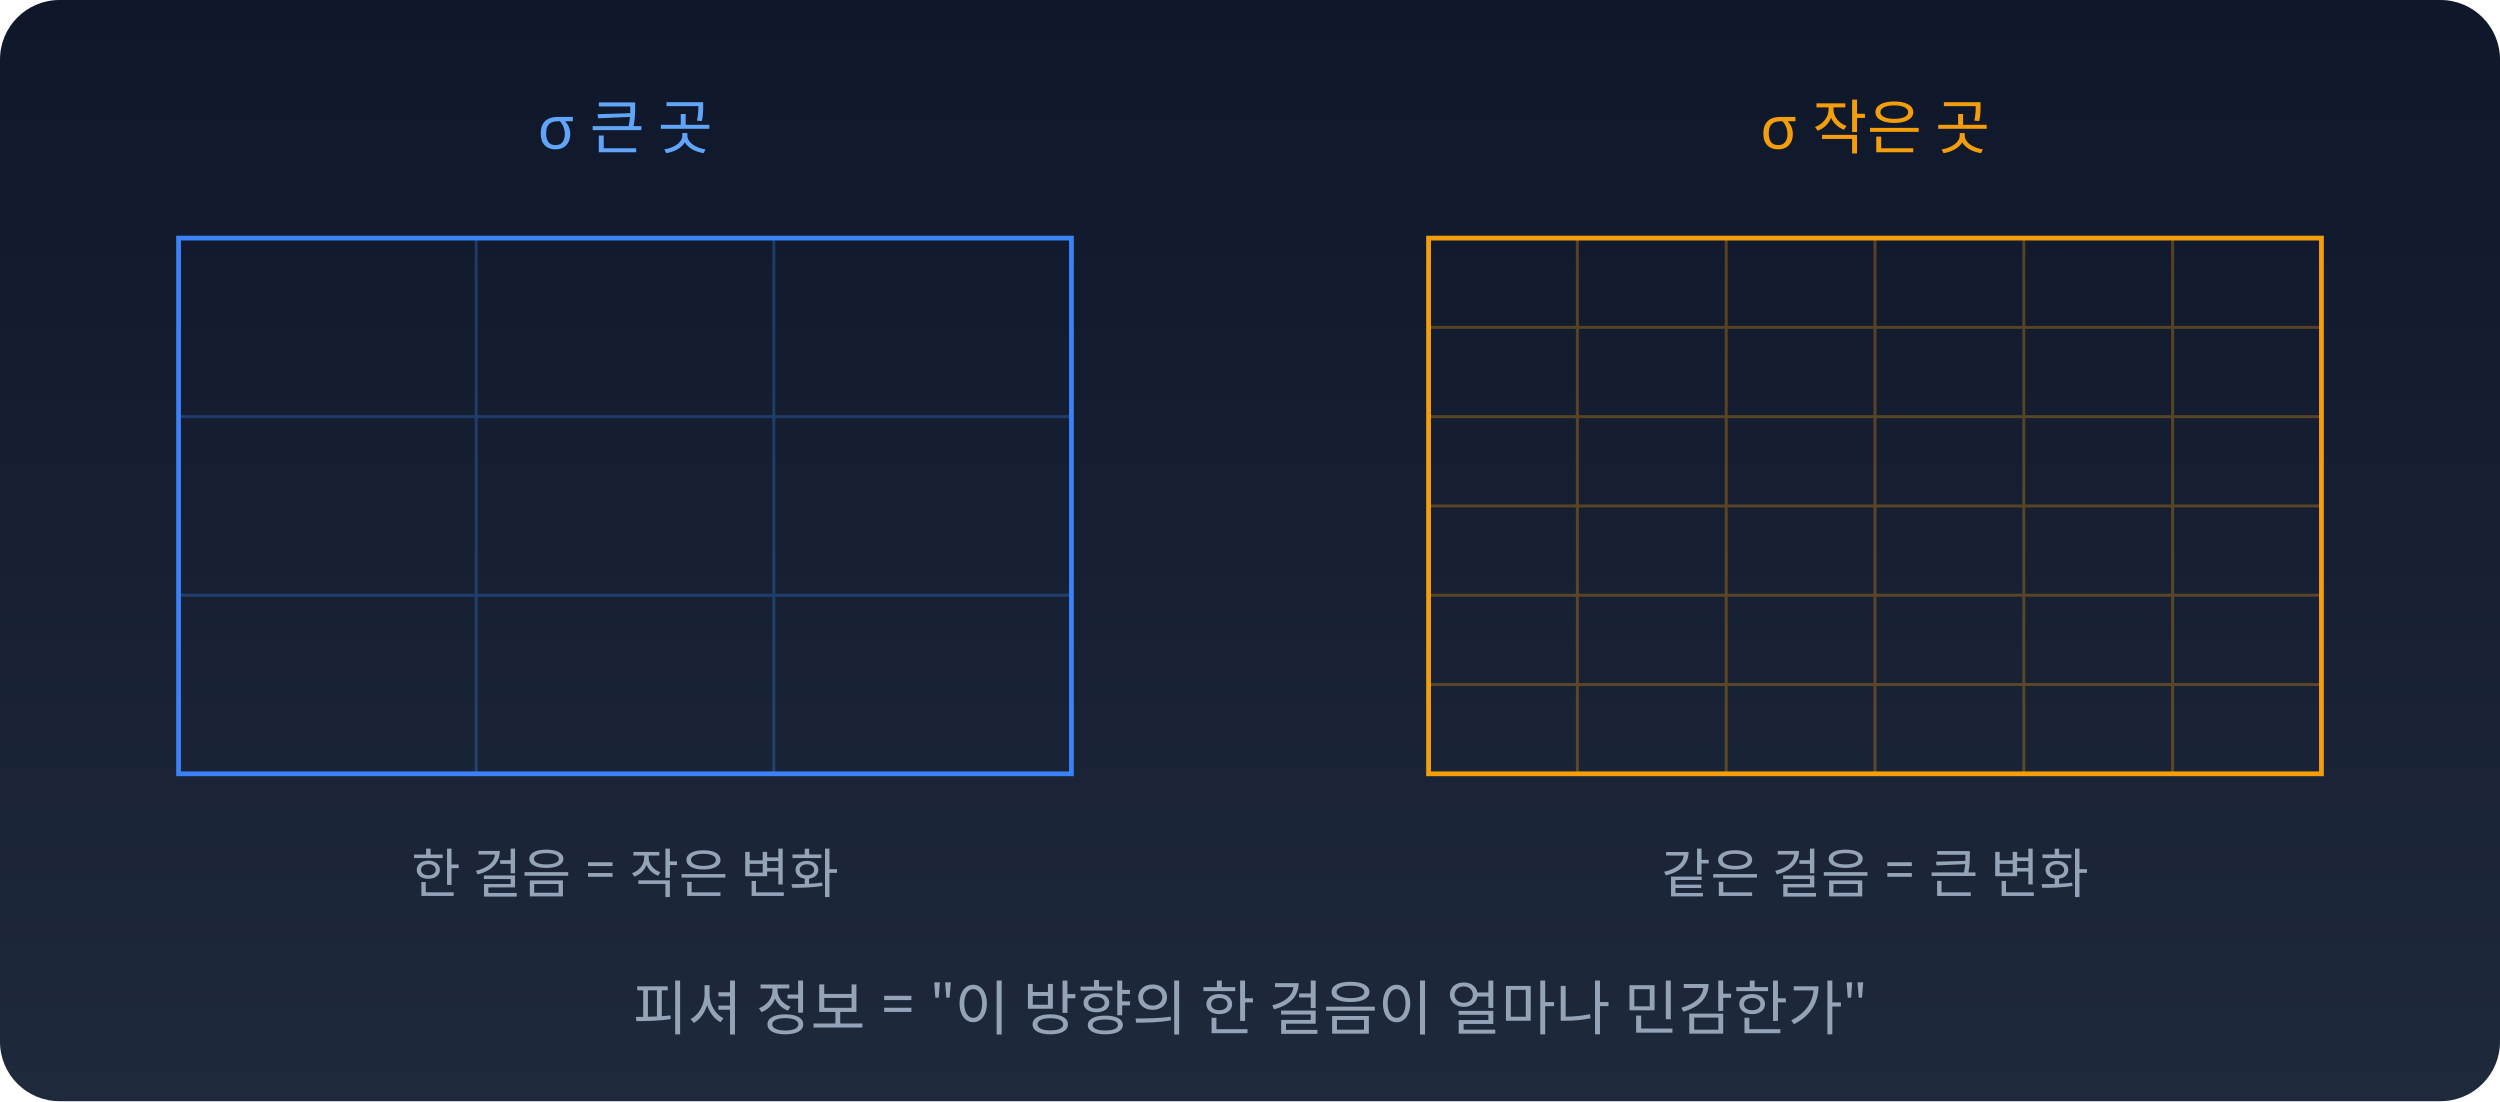
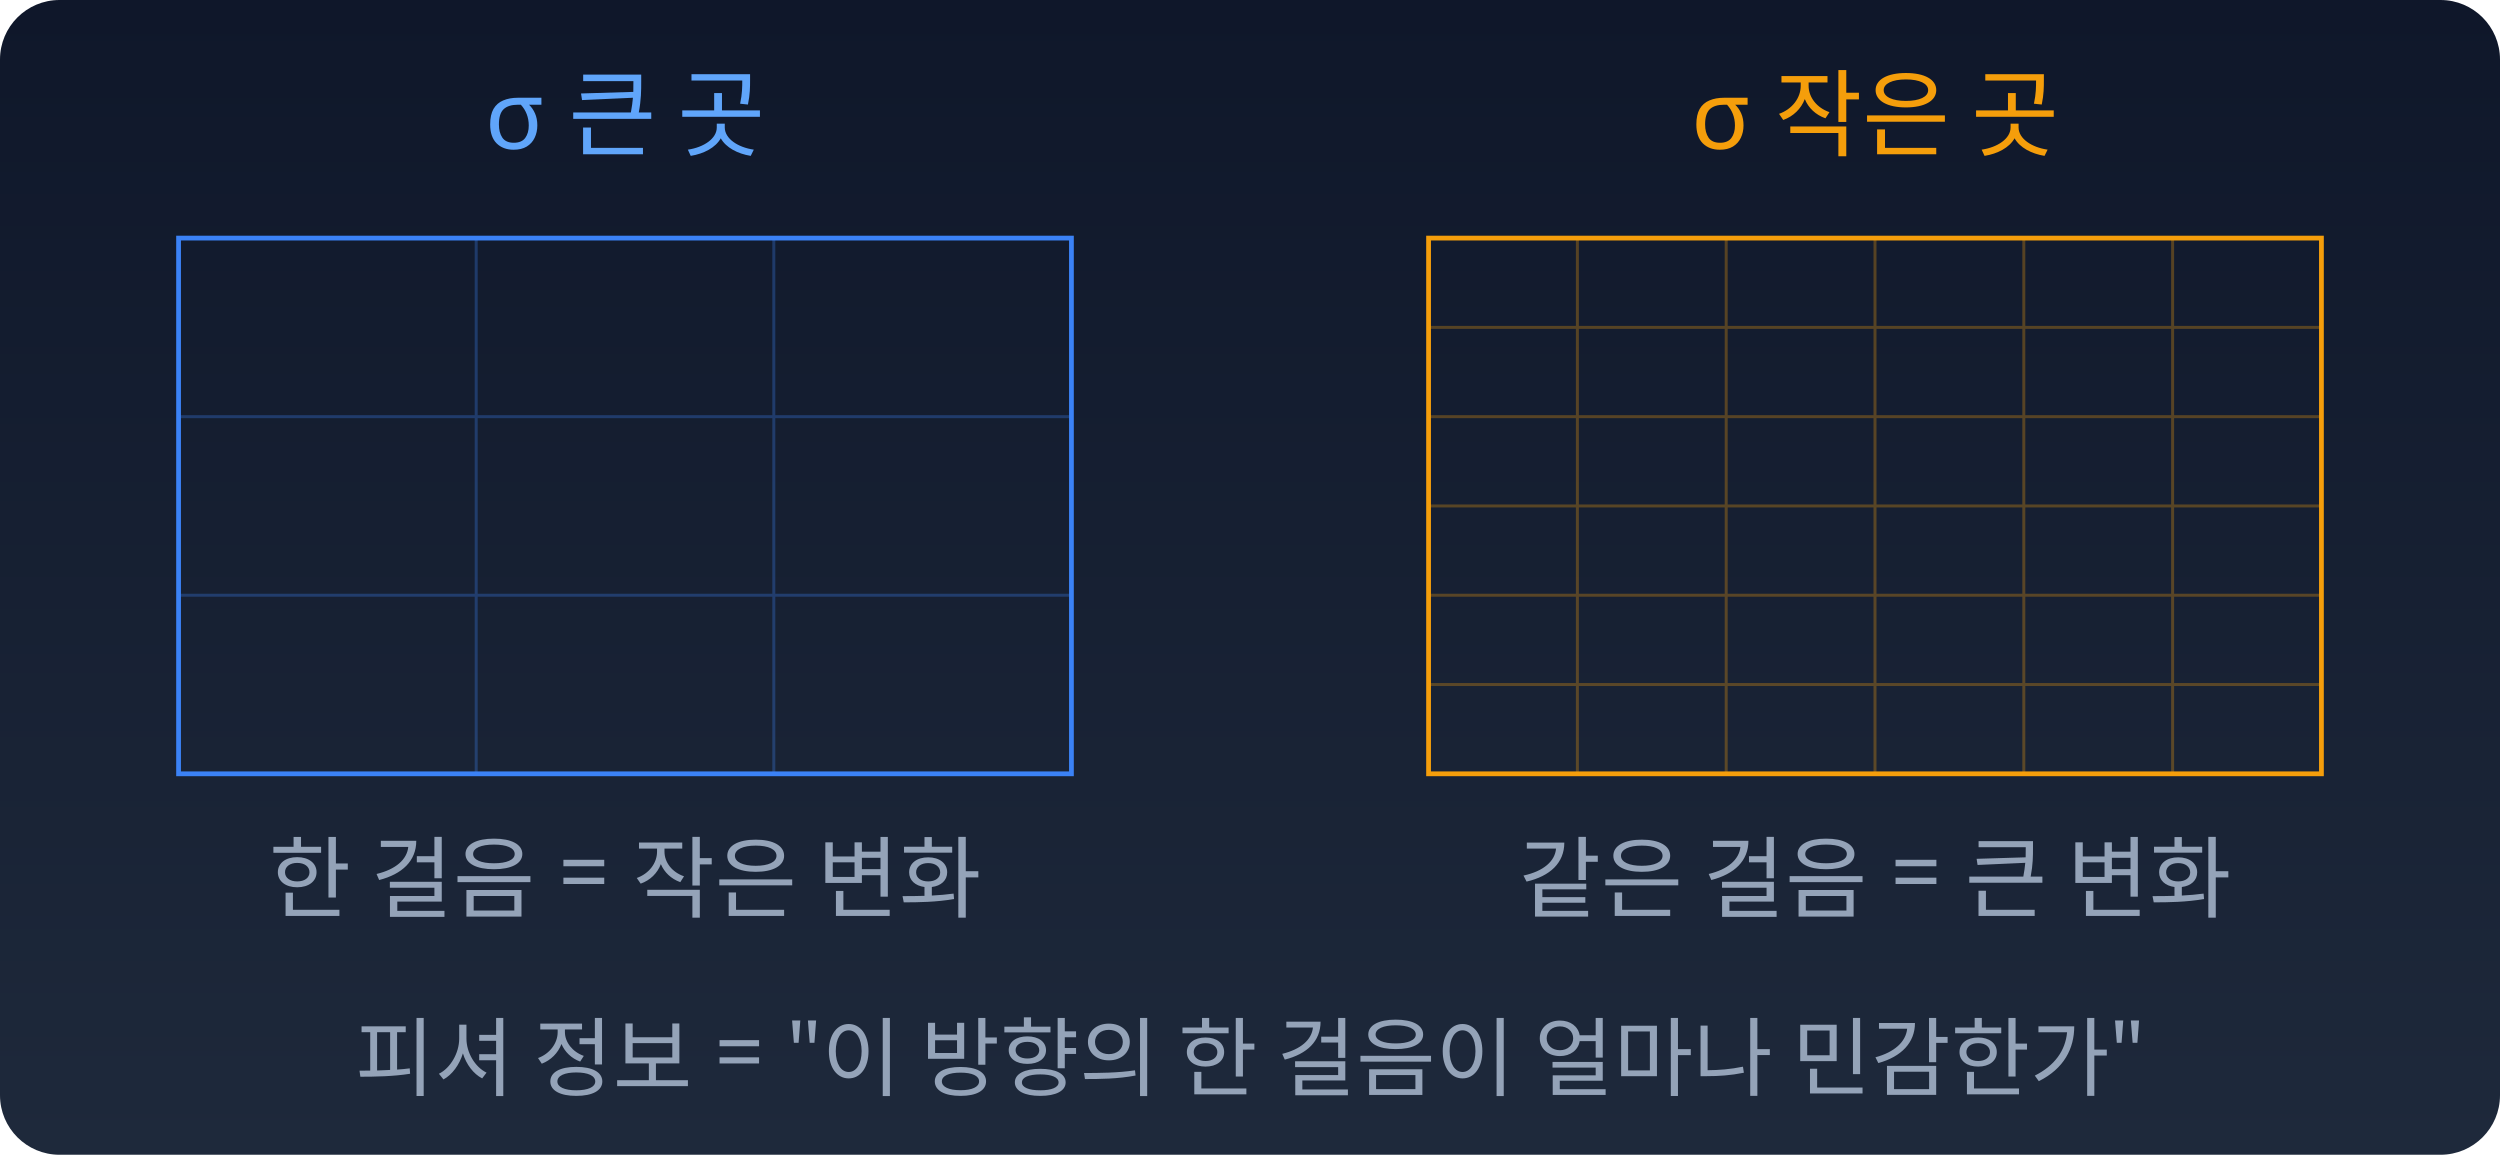
- <svg xmlns="http://www.w3.org/2000/svg" viewBox="0 0 420 185" font-family="'Noto Sans KR', sans-serif">
+ <svg xmlns="http://www.w3.org/2000/svg" viewBox="0 0 420 194" font-family="'Noto Sans KR', sans-serif">
  <defs>
    <linearGradient id="bg9" x1="0" y1="0" x2="0" y2="1">
      <stop offset="0%" stop-color="#0f172a" />
      <stop offset="100%" stop-color="#1e293b" />
    </linearGradient>
  </defs>
-   <rect width="420" height="185" fill="url(#bg9)" rx="10" />
+   <rect width="420" height="194" fill="url(#bg9)" rx="10" />
  <g transform="translate(30,25)">
-     <text x="75" y="0" fill="#60a5fa" font-size="10" text-anchor="middle">σ 큰 곳</text>
+     <text x="75" y="0" fill="#60a5fa" font-size="16" text-anchor="middle">σ 큰 곳</text>
    <g stroke="#3b82f6" stroke-width="0.5" opacity="0.3">
      <line x1="0" y1="15" x2="150" y2="15" />
      <line x1="0" y1="45" x2="150" y2="45" />
      <line x1="0" y1="75" x2="150" y2="75" />
      <line x1="0" y1="105" x2="150" y2="105" />
      <line x1="0" y1="15" x2="0" y2="105" />
      <line x1="50" y1="15" x2="50" y2="105" />
      <line x1="100" y1="15" x2="100" y2="105" />
      <line x1="150" y1="15" x2="150" y2="105" />
    </g>
    <rect x="0" y="15" width="150" height="90" fill="none" stroke="#3b82f6" stroke-width="0.8" />
-     <text x="75" y="125" fill="#94a3b8" font-size="9" text-anchor="middle">한 걸음 = 작은 변화</text>
+     <text x="75" y="128" fill="#94a3b8" font-size="15" text-anchor="middle">한 걸음 = 작은 변화</text>
  </g>
  <g transform="translate(240,25)">
-     <text x="75" y="0" fill="#f59e0b" font-size="10" text-anchor="middle">σ 작은 곳</text>
+     <text x="75" y="0" fill="#f59e0b" font-size="16" text-anchor="middle">σ 작은 곳</text>
    <g stroke="#f59e0b" stroke-width="0.5" opacity="0.3">
      <line x1="0" y1="15" x2="150" y2="15" />
      <line x1="0" y1="30" x2="150" y2="30" />
      <line x1="0" y1="45" x2="150" y2="45" />
      <line x1="0" y1="60" x2="150" y2="60" />
      <line x1="0" y1="75" x2="150" y2="75" />
      <line x1="0" y1="90" x2="150" y2="90" />
      <line x1="0" y1="105" x2="150" y2="105" />
      <line x1="0" y1="15" x2="0" y2="105" />
      <line x1="25" y1="15" x2="25" y2="105" />
      <line x1="50" y1="15" x2="50" y2="105" />
      <line x1="75" y1="15" x2="75" y2="105" />
      <line x1="100" y1="15" x2="100" y2="105" />
      <line x1="125" y1="15" x2="125" y2="105" />
      <line x1="150" y1="15" x2="150" y2="105" />
    </g>
    <rect x="0" y="15" width="150" height="90" fill="none" stroke="#f59e0b" stroke-width="0.8" />
-     <text x="75" y="125" fill="#94a3b8" font-size="9" text-anchor="middle">같은 걸음 = 큰 변화</text>
+     <text x="75" y="128" fill="#94a3b8" font-size="15" text-anchor="middle">같은 걸음 = 큰 변화</text>
  </g>
-   <text x="210" y="173" fill="#94a3b8" font-size="10" text-anchor="middle">피셔 정보 = "이 방향의 한 걸음이 얼마나 민감한가"</text>
+   <text x="210" y="183" fill="#94a3b8" font-size="14.5" text-anchor="middle">피셔 정보 = "이 방향의 한 걸음이 얼마나 민감한가"</text>
</svg>
